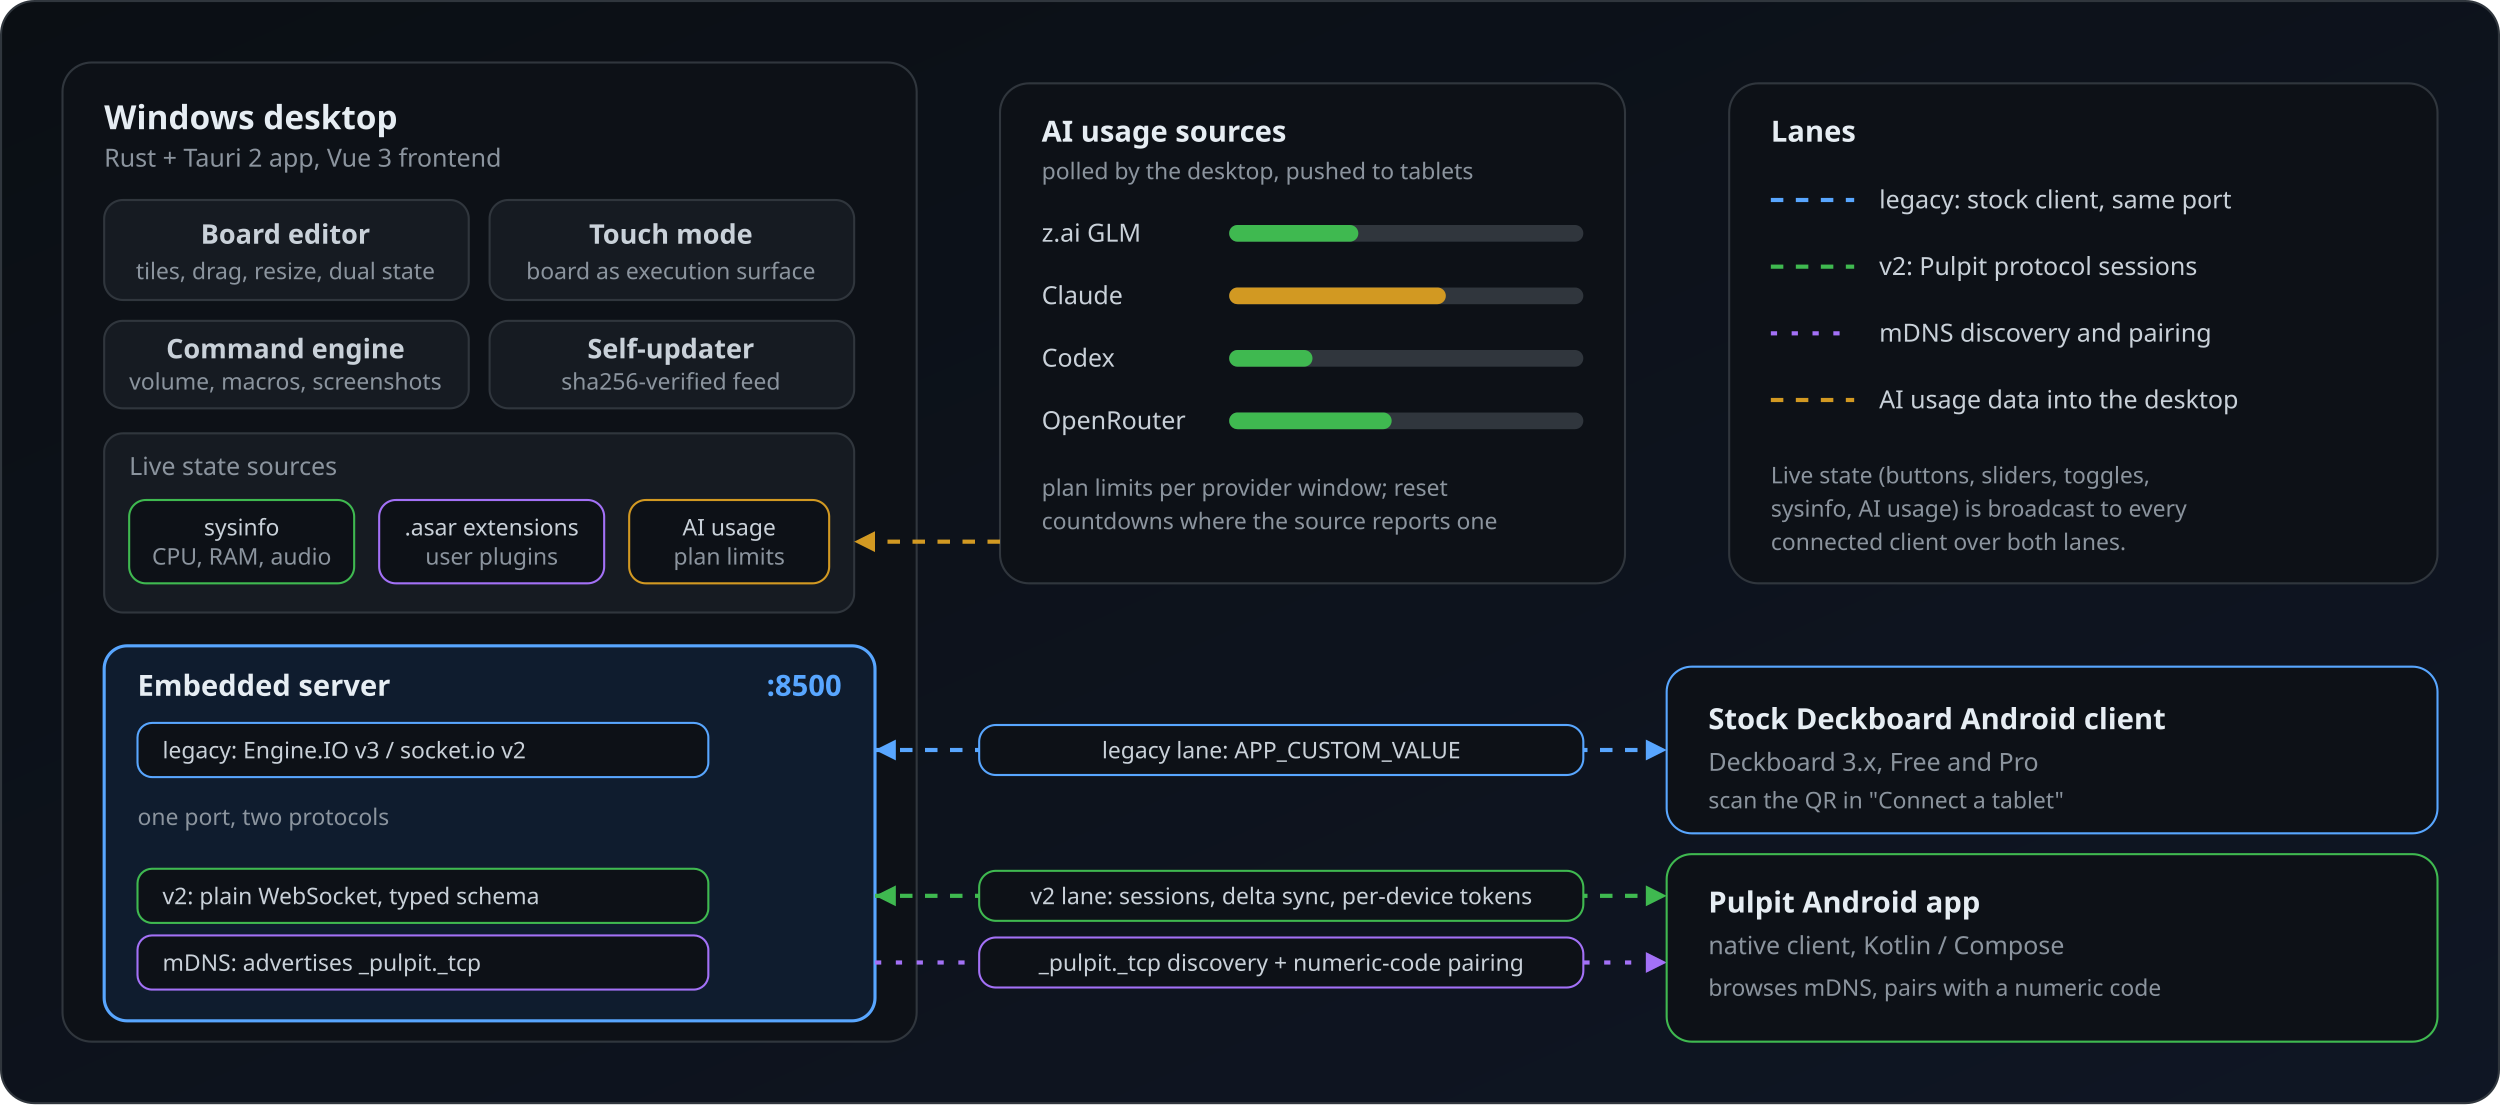
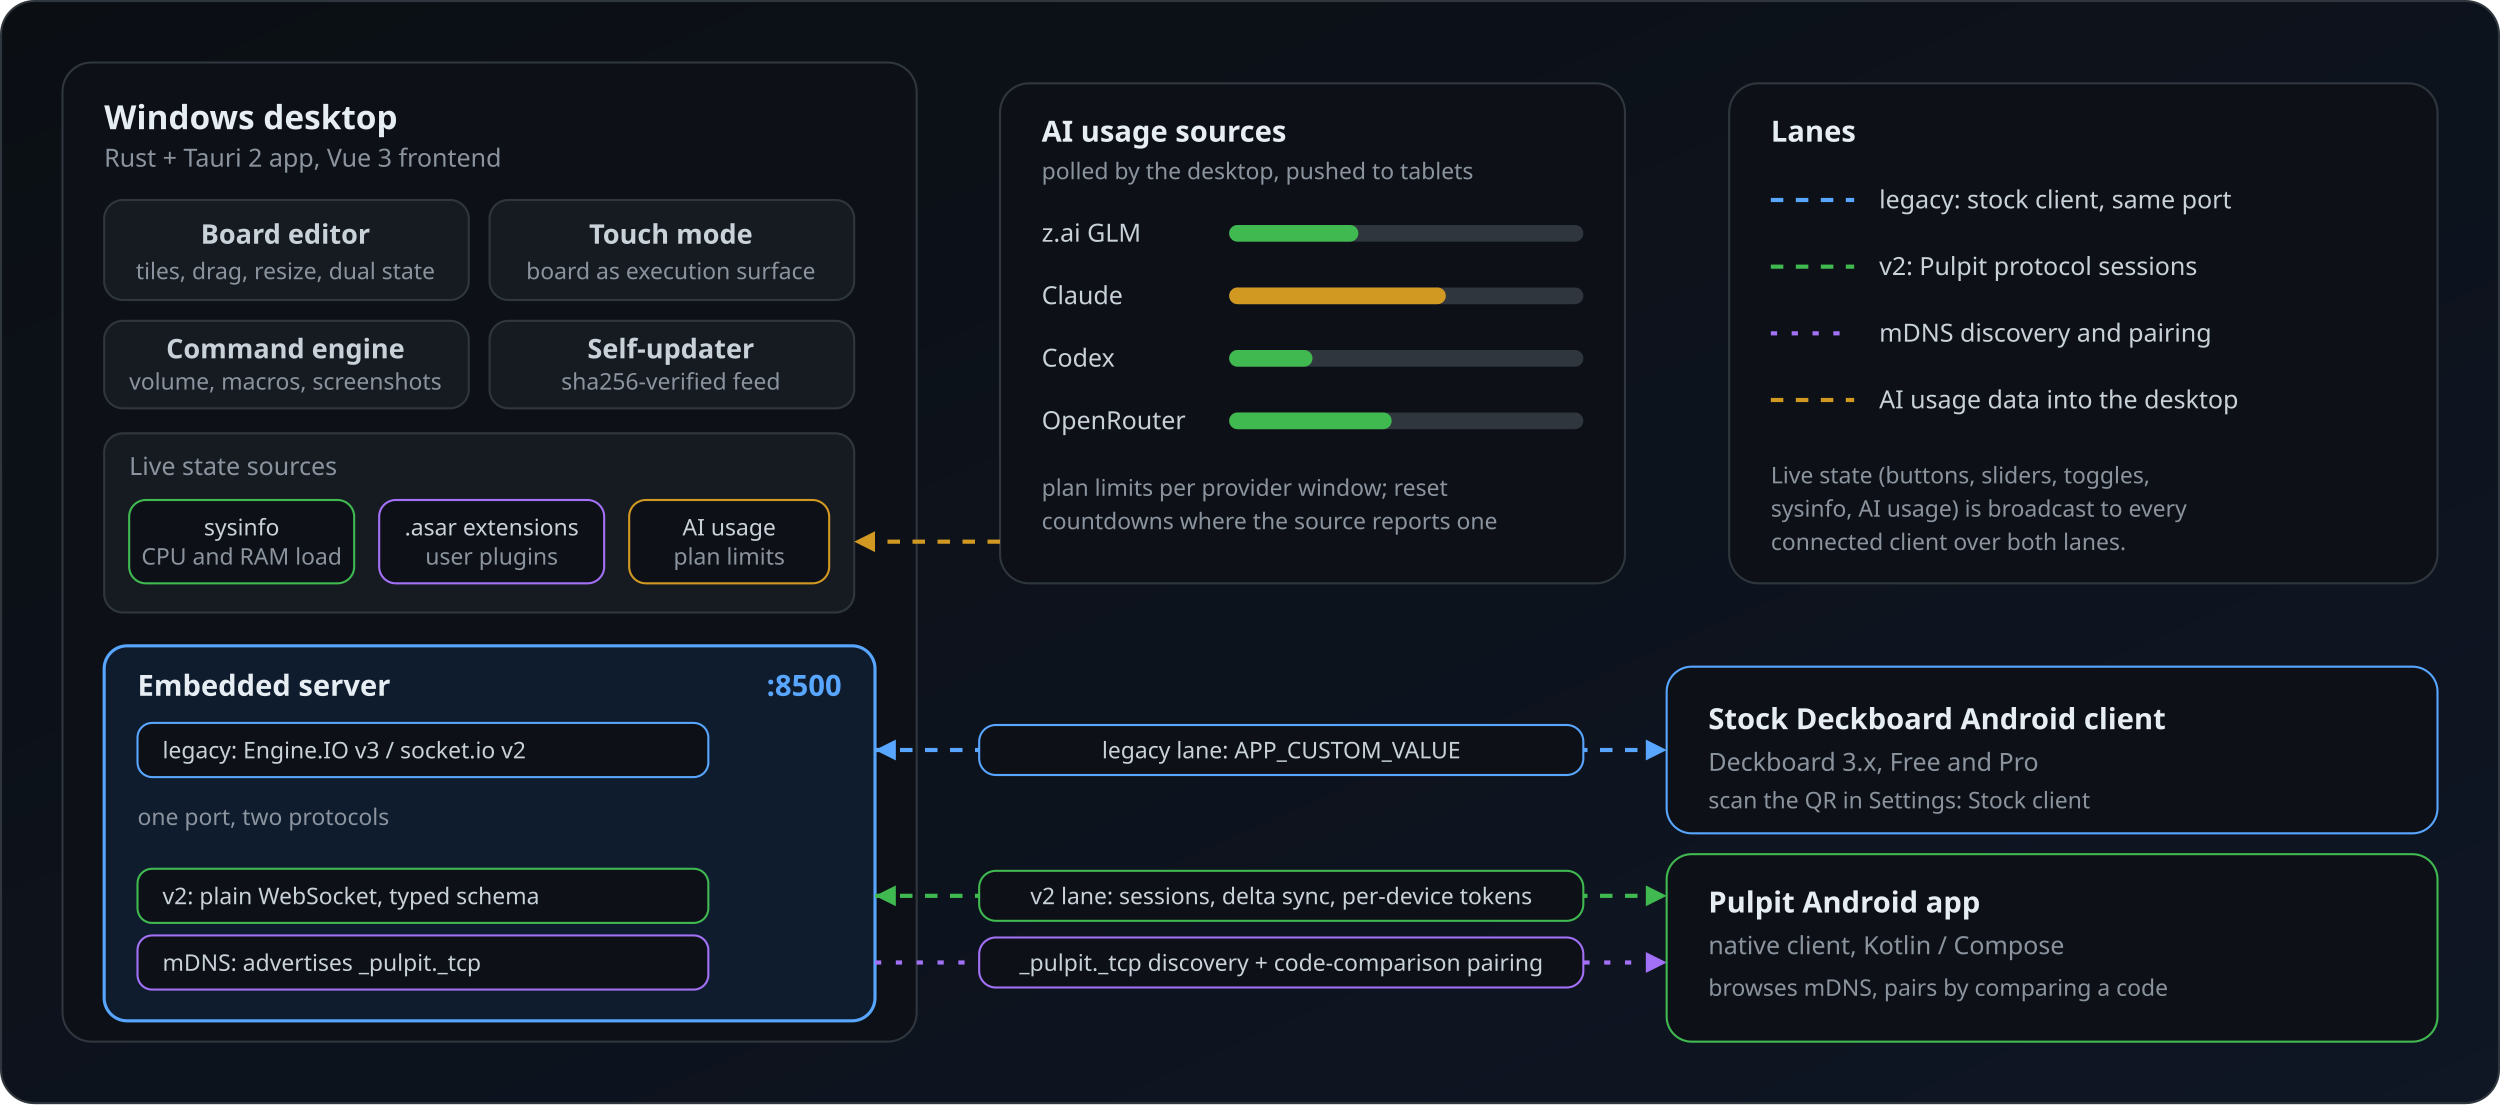
<svg xmlns="http://www.w3.org/2000/svg" viewBox="0 0 1200 530" width="1200" height="530" role="img" aria-labelledby="arch-title arch-desc">
  <defs>
    <linearGradient id="bg" x1="0" y1="0" x2="1" y2="1">
      <stop offset="0" stop-color="#0b0f14" />
      <stop offset="1" stop-color="#0f1624" />
    </linearGradient>
  </defs>
  <rect x="0.5" y="0.5" width="1199" height="529" rx="16" fill="url(#bg)" stroke="#30363d" />
  <rect x="30" y="30" width="410" height="470" rx="14" fill="#0d1117" stroke="#30363d" />
  <g font-family="sans-serif">
    <text x="50" y="62" font-size="16" font-weight="bold" fill="#e6edf3">Windows desktop</text>
    <text x="50" y="80" font-size="12" fill="#8b949e">Rust + Tauri 2 app, Vue 3 frontend</text>
  </g>
  <g font-family="sans-serif" text-anchor="middle">
    <rect x="50" y="96" width="175" height="48" rx="9" fill="#161b22" stroke="#30363d" />
    <text x="137" y="117" font-size="13" font-weight="bold" fill="#c9d1d9">Board editor</text>
    <text x="137" y="134" font-size="11" fill="#8b949e">tiles, drag, resize, dual state</text>
    <rect x="235" y="96" width="175" height="48" rx="9" fill="#161b22" stroke="#30363d" />
    <text x="322" y="117" font-size="13" font-weight="bold" fill="#c9d1d9">Touch mode</text>
    <text x="322" y="134" font-size="11" fill="#8b949e">board as execution surface</text>
    <rect x="50" y="154" width="175" height="42" rx="9" fill="#161b22" stroke="#30363d" />
    <text x="137" y="172" font-size="13" font-weight="bold" fill="#c9d1d9">Command engine</text>
    <text x="137" y="187" font-size="11" fill="#8b949e">volume, macros, screenshots</text>
    <rect x="235" y="154" width="175" height="42" rx="9" fill="#161b22" stroke="#30363d" />
    <text x="322" y="172" font-size="13" font-weight="bold" fill="#c9d1d9">Self-updater</text>
    <text x="322" y="187" font-size="11" fill="#8b949e">sha256-verified feed</text>
  </g>
  <rect x="50" y="208" width="360" height="86" rx="9" fill="#161b22" stroke="#30363d" />
  <text x="62" y="228" font-family="sans-serif" font-size="12" fill="#8b949e">Live state sources</text>
  <g font-family="sans-serif" font-size="11" text-anchor="middle" fill="#c9d1d9">
    <rect x="62" y="240" width="108" height="40" rx="8" fill="#0d1117" stroke="#3fb950" />
    <text x="116" y="257">sysinfo</text>
-     <text x="116" y="271" fill="#8b949e">CPU, RAM, audio</text>
+     <text x="116" y="271" fill="#8b949e">CPU and RAM load</text>
    <rect x="182" y="240" width="108" height="40" rx="8" fill="#0d1117" stroke="#a371f7" />
    <text x="236" y="257">.asar extensions</text>
    <text x="236" y="271" fill="#8b949e">user plugins</text>
    <rect x="302" y="240" width="96" height="40" rx="8" fill="#0d1117" stroke="#d29922" />
    <text x="350" y="257">AI usage</text>
    <text x="350" y="271" fill="#8b949e">plan limits</text>
  </g>
  <rect x="50" y="310" width="370" height="180" rx="11" fill="#0f1c2e" stroke="#58a6ff" stroke-width="1.5" />
  <g font-family="sans-serif">
    <text x="66" y="334" font-size="14" font-weight="bold" fill="#e6edf3">Embedded server</text>
    <text x="404" y="334" font-size="14" font-weight="bold" text-anchor="end" fill="#58a6ff">:8500</text>
  </g>
  <g font-family="sans-serif" font-size="11" fill="#c9d1d9">
    <rect x="66" y="347" width="274" height="26" rx="7" fill="#0d1117" stroke="#58a6ff" />
    <text x="78" y="364">legacy: Engine.IO v3 / socket.io v2</text>
    <rect x="66" y="417" width="274" height="26" rx="7" fill="#0d1117" stroke="#3fb950" />
    <text x="78" y="434">v2: plain WebSocket, typed schema</text>
    <rect x="66" y="449" width="274" height="26" rx="7" fill="#0d1117" stroke="#a371f7" />
    <text x="78" y="466">mDNS: advertises _pulpit._tcp</text>
  </g>
  <text x="66" y="396" font-family="sans-serif" font-size="11" fill="#8b949e">one port, two protocols</text>
  <rect x="480" y="40" width="300" height="240" rx="14" fill="#0d1117" stroke="#30363d" />
  <g font-family="sans-serif">
    <text x="500" y="68" font-size="14" font-weight="bold" fill="#e6edf3">AI usage sources</text>
    <text x="500" y="86" font-size="11" fill="#8b949e">polled by the desktop, pushed to tablets</text>
  </g>
  <g font-family="sans-serif" font-size="12" fill="#c9d1d9">
    <text x="500" y="116">z.ai GLM</text>
    <rect x="590" y="108" width="170" height="8" rx="4" fill="#30363d" />
    <rect x="590" y="108" width="62" height="8" rx="4" fill="#3fb950">
      <animate attributeName="width" values="62;74;62" dur="9s" repeatCount="indefinite" />
    </rect>
    <text x="500" y="146">Claude</text>
    <rect x="590" y="138" width="170" height="8" rx="4" fill="#30363d" />
    <rect x="590" y="138" width="104" height="8" rx="4" fill="#d29922">
      <animate attributeName="width" values="104;112;104" dur="11s" repeatCount="indefinite" />
    </rect>
    <text x="500" y="176">Codex</text>
    <rect x="590" y="168" width="170" height="8" rx="4" fill="#30363d" />
    <rect x="590" y="168" width="40" height="8" rx="4" fill="#3fb950">
      <animate attributeName="width" values="40;52;40" dur="10s" repeatCount="indefinite" />
    </rect>
    <text x="500" y="206">OpenRouter</text>
    <rect x="590" y="198" width="170" height="8" rx="4" fill="#30363d" />
    <rect x="590" y="198" width="78" height="8" rx="4" fill="#3fb950">
      <animate attributeName="width" values="78;86;78" dur="12s" repeatCount="indefinite" />
    </rect>
  </g>
  <g font-family="sans-serif" font-size="11" fill="#8b949e">
    <text x="500" y="238">plan limits per provider window; reset</text>
    <text x="500" y="254">countdowns where the source reports one</text>
  </g>
  <path d="M480,260 H410" fill="none" stroke="#d29922" stroke-width="2" stroke-dasharray="6 6">
    <animate attributeName="stroke-dashoffset" from="0" to="12" dur="1.2s" repeatCount="indefinite" />
  </path>
  <polygon points="410,260 420,255 420,265" fill="#d29922" />
  <path d="M420,360 H790" fill="none" stroke="#58a6ff" stroke-width="2" stroke-dasharray="6 6">
    <animate attributeName="stroke-dashoffset" from="0" to="-12" dur="1.2s" repeatCount="indefinite" />
  </path>
  <polygon points="800,360 790,355 790,365" fill="#58a6ff" />
  <polygon points="420,360 430,355 430,365" fill="#58a6ff" />
  <rect x="470" y="348" width="290" height="24" rx="8" fill="#0d1117" stroke="#58a6ff" />
  <text x="615" y="364" font-family="sans-serif" font-size="11" text-anchor="middle" fill="#c9d1d9">legacy lane: APP_CUSTOM_VALUE</text>
  <path d="M420,430 H790" fill="none" stroke="#3fb950" stroke-width="2" stroke-dasharray="6 6">
    <animate attributeName="stroke-dashoffset" from="0" to="-12" dur="1.2s" repeatCount="indefinite" />
  </path>
  <polygon points="800,430 790,425 790,435" fill="#3fb950" />
  <polygon points="420,430 430,425 430,435" fill="#3fb950" />
  <rect x="470" y="418" width="290" height="24" rx="8" fill="#0d1117" stroke="#3fb950" />
  <text x="615" y="434" font-family="sans-serif" font-size="11" text-anchor="middle" fill="#c9d1d9">v2 lane: sessions, delta sync, per-device tokens</text>
  <path d="M420,462 H790" fill="none" stroke="#a371f7" stroke-width="2" stroke-dasharray="3 7">
    <animate attributeName="stroke-dashoffset" from="0" to="-10" dur="1.2s" repeatCount="indefinite" />
  </path>
  <polygon points="800,462 790,457 790,467" fill="#a371f7" />
  <rect x="470" y="450" width="290" height="24" rx="8" fill="#0d1117" stroke="#a371f7" />
-   <text x="615" y="466" font-family="sans-serif" font-size="11" text-anchor="middle" fill="#c9d1d9">_pulpit._tcp discovery + numeric-code pairing</text>
+   <text x="615" y="466" font-family="sans-serif" font-size="11" text-anchor="middle" fill="#c9d1d9">_pulpit._tcp discovery + code-comparison pairing</text>
  <rect x="800" y="320" width="370" height="80" rx="12" fill="#0d1117" stroke="#58a6ff" />
  <g font-family="sans-serif">
    <text x="820" y="350" font-size="14" font-weight="bold" fill="#e6edf3">Stock Deckboard Android client</text>
    <text x="820" y="370" font-size="12" fill="#8b949e">Deckboard 3.x, Free and Pro</text>
-     <text x="820" y="388" font-size="11" fill="#8b949e">scan the QR in "Connect a tablet"</text>
+     <text x="820" y="388" font-size="11" fill="#8b949e">scan the QR in Settings: Stock client</text>
  </g>
  <rect x="800" y="410" width="370" height="90" rx="12" fill="#0d1117" stroke="#3fb950" />
  <g font-family="sans-serif">
    <text x="820" y="438" font-size="14" font-weight="bold" fill="#e6edf3">Pulpit Android app</text>
    <text x="820" y="458" font-size="12" fill="#8b949e">native client, Kotlin / Compose</text>
-     <text x="820" y="478" font-size="11" fill="#8b949e">browses mDNS, pairs with a numeric code</text>
+     <text x="820" y="478" font-size="11" fill="#8b949e">browses mDNS, pairs by comparing a code</text>
  </g>
  <rect x="830" y="40" width="340" height="240" rx="14" fill="#0d1117" stroke="#30363d" />
  <text x="850" y="68" font-family="sans-serif" font-size="14" font-weight="bold" fill="#e6edf3">Lanes</text>
  <g font-family="sans-serif" font-size="12" fill="#c9d1d9">
    <line x1="850" y1="96" x2="890" y2="96" stroke="#58a6ff" stroke-width="2" stroke-dasharray="6 6" />
    <text x="902" y="100">legacy: stock client, same port</text>
    <line x1="850" y1="128" x2="890" y2="128" stroke="#3fb950" stroke-width="2" stroke-dasharray="6 6" />
    <text x="902" y="132">v2: Pulpit protocol sessions</text>
    <line x1="850" y1="160" x2="890" y2="160" stroke="#a371f7" stroke-width="2" stroke-dasharray="3 7" />
    <text x="902" y="164">mDNS discovery and pairing</text>
    <line x1="850" y1="192" x2="890" y2="192" stroke="#d29922" stroke-width="2" stroke-dasharray="6 6" />
    <text x="902" y="196">AI usage data into the desktop</text>
  </g>
  <g font-family="sans-serif" font-size="11" fill="#8b949e">
    <text x="850" y="232">Live state (buttons, sliders, toggles,</text>
    <text x="850" y="248">sysinfo, AI usage) is broadcast to every</text>
    <text x="850" y="264">connected client over both lanes.</text>
  </g>
</svg>
